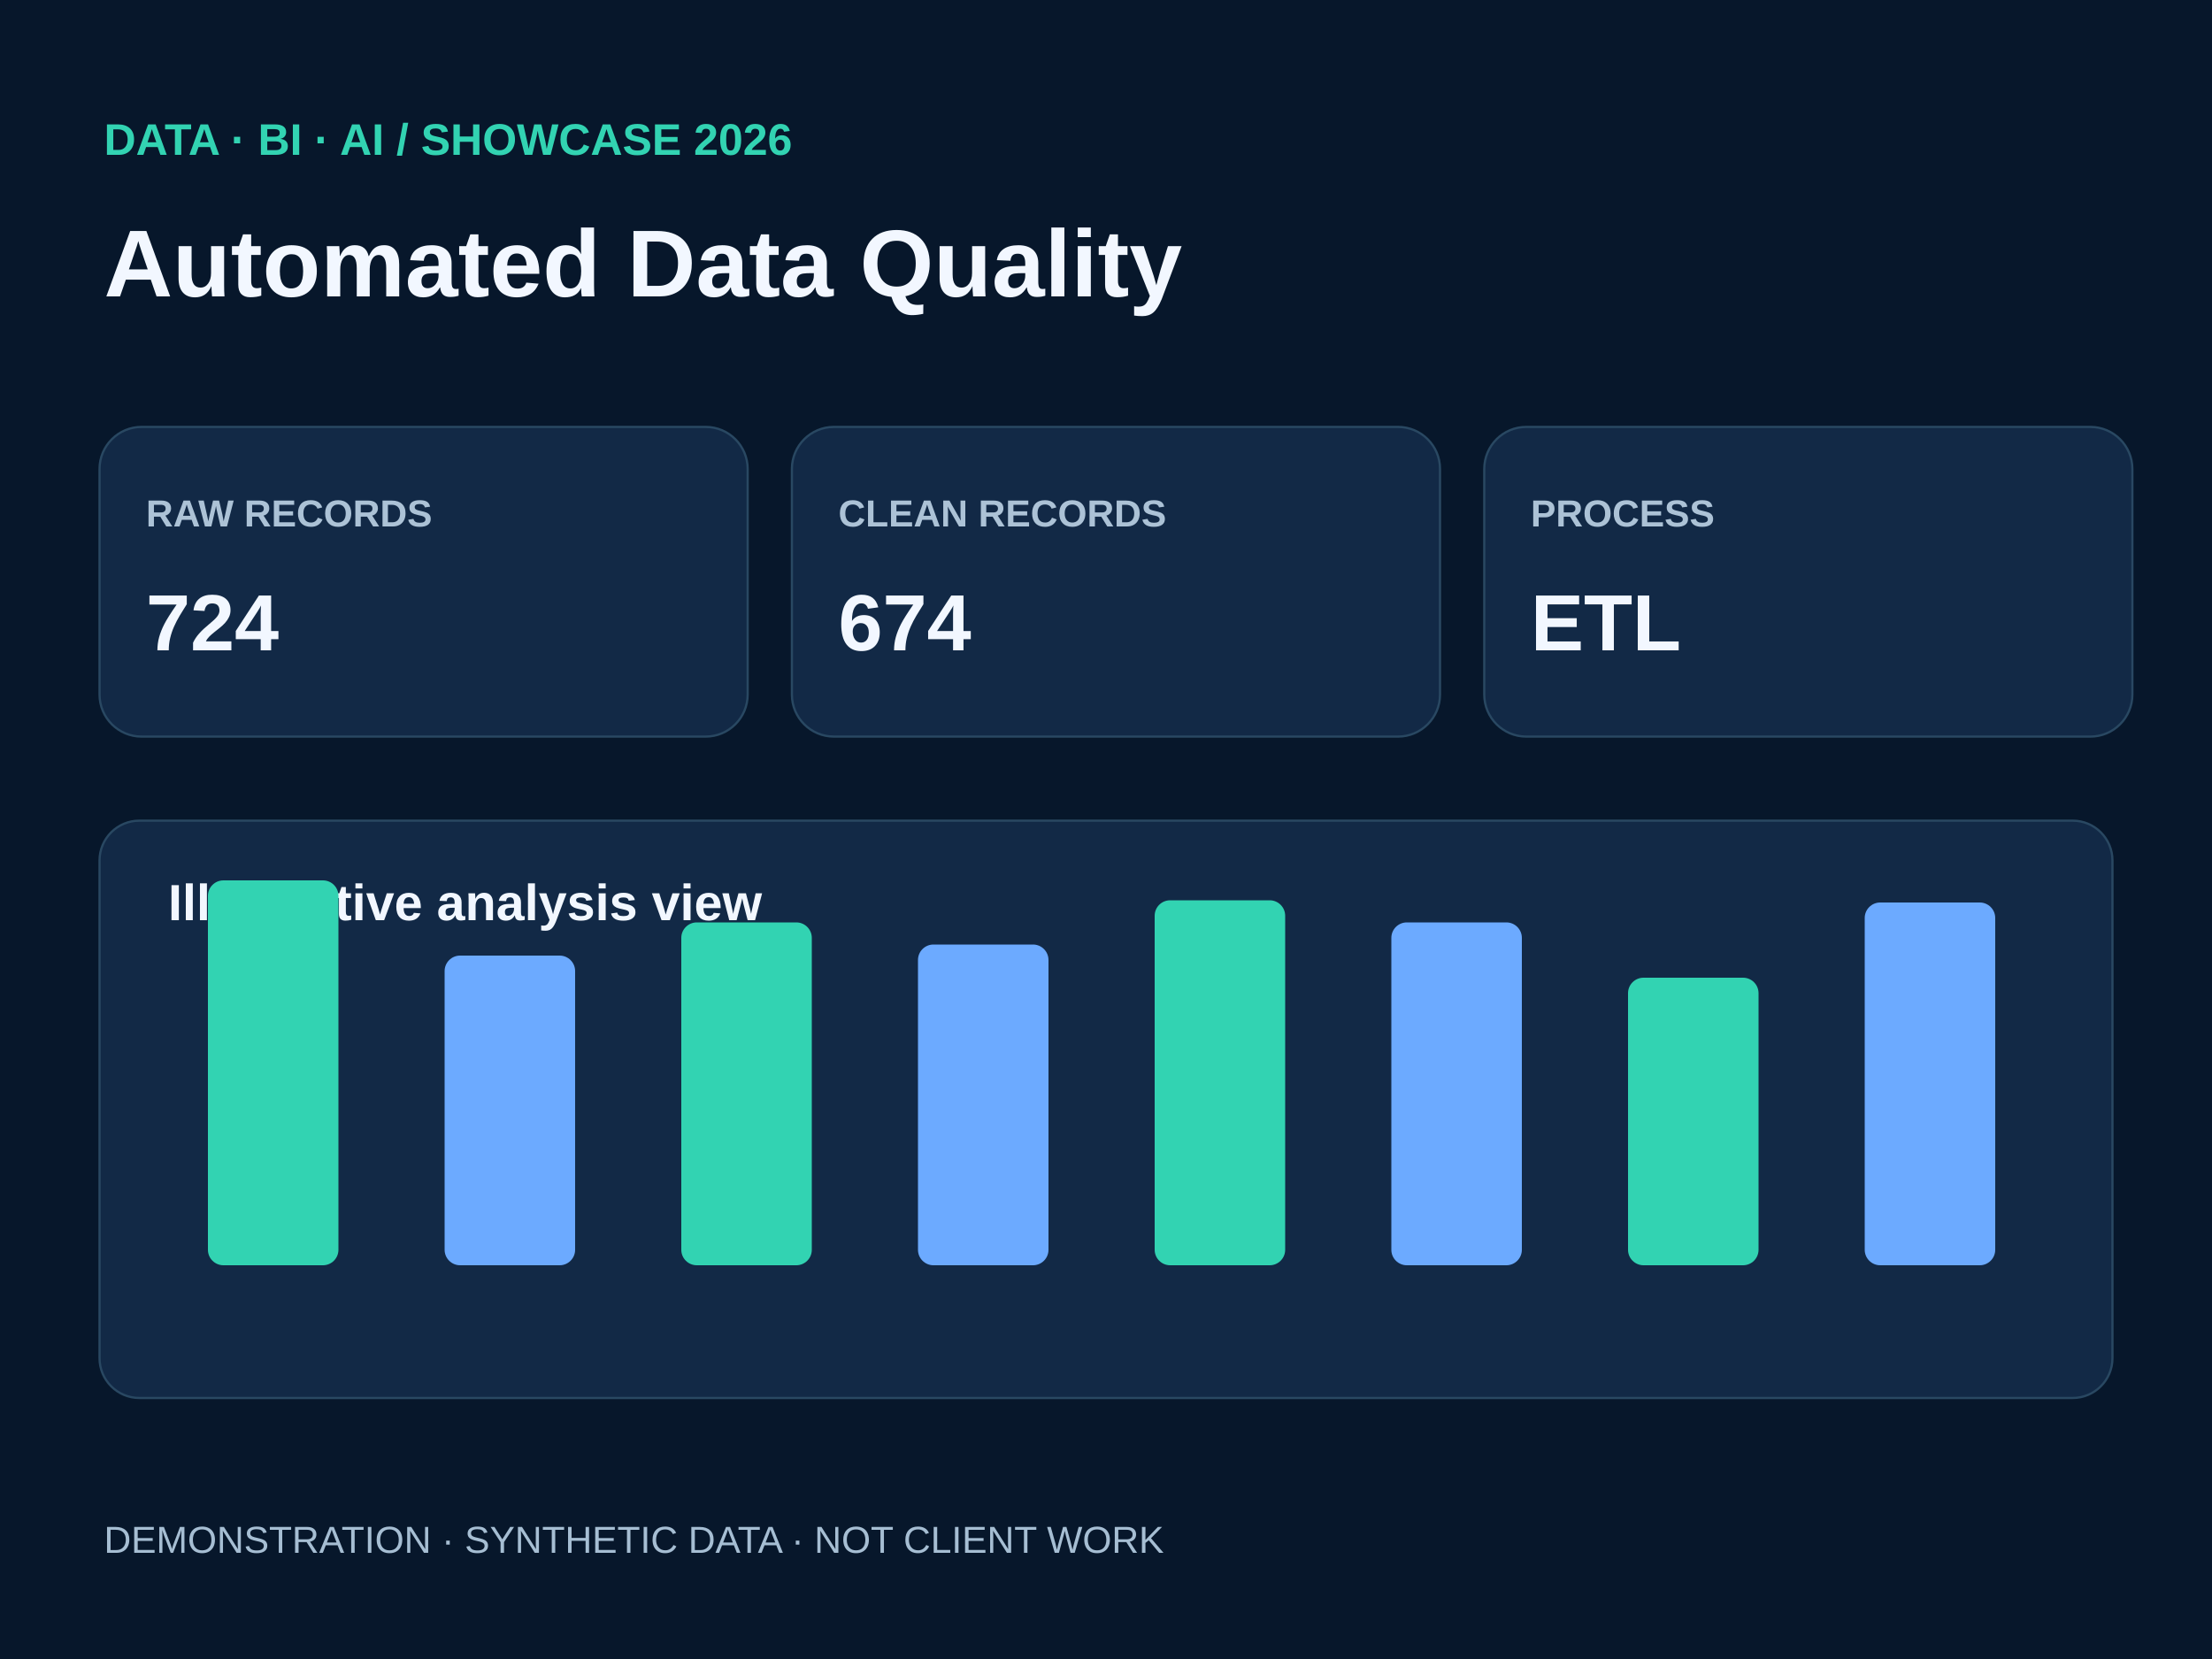
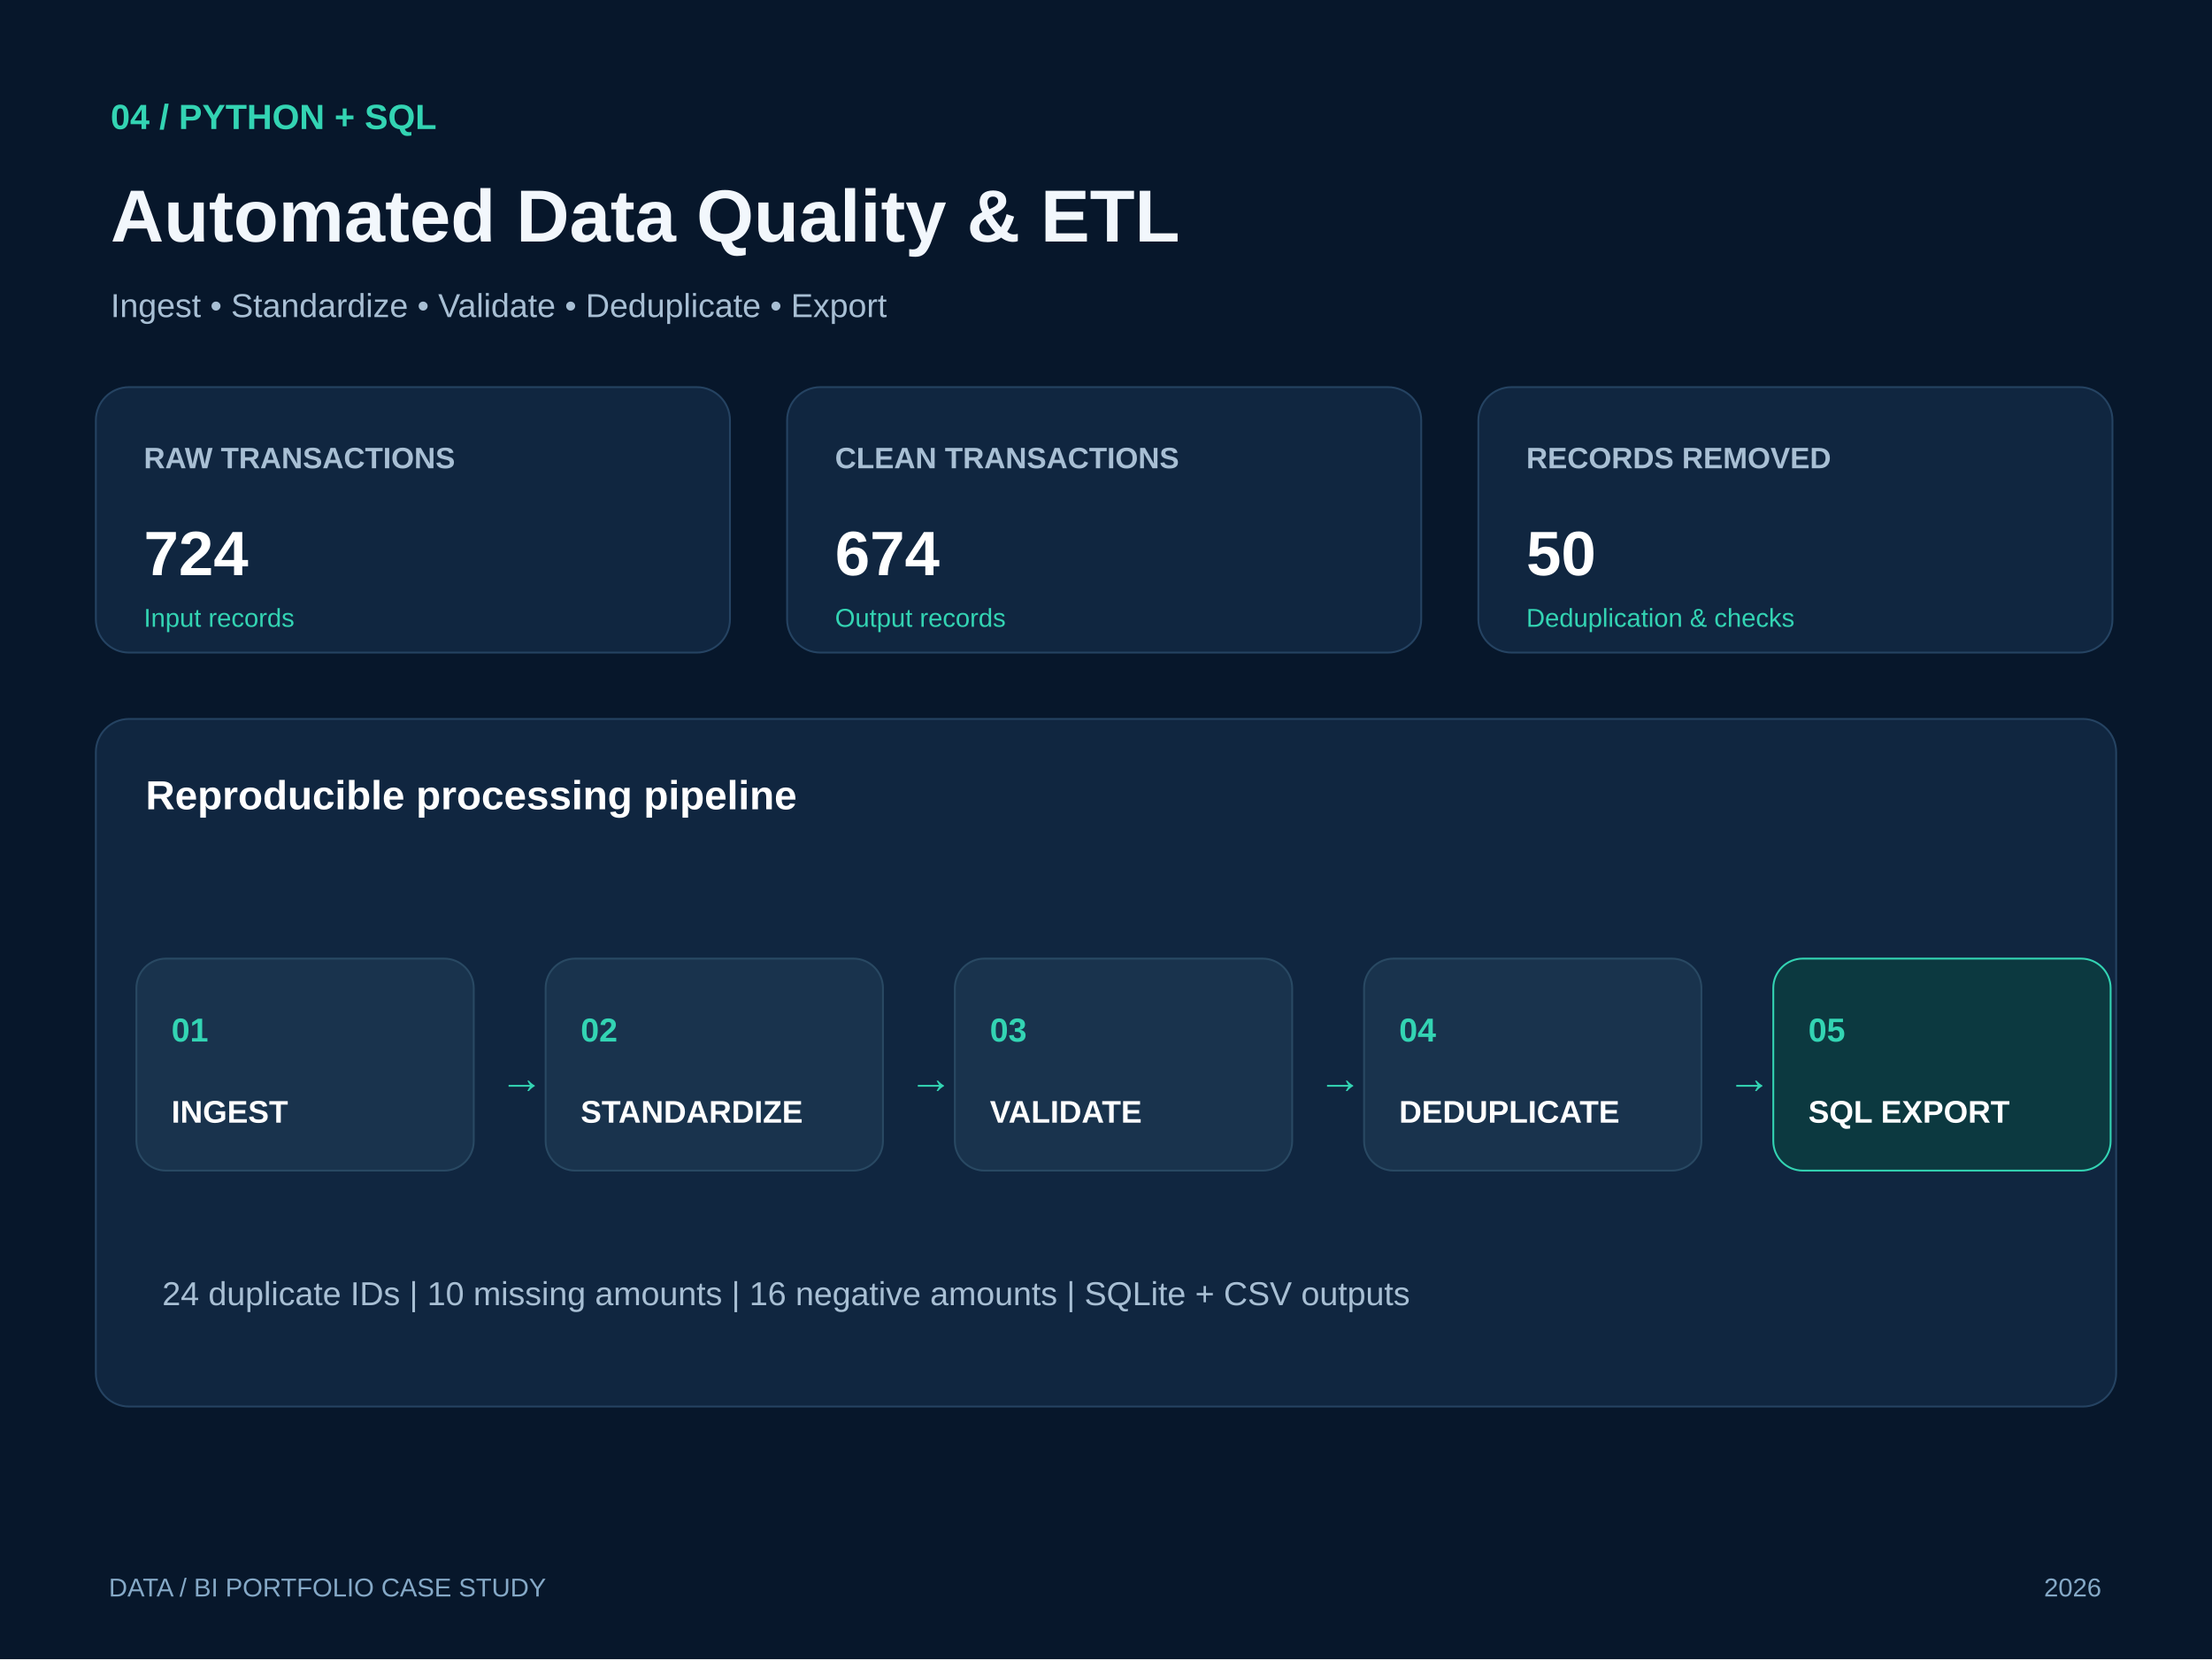
- <svg xmlns="http://www.w3.org/2000/svg" width="1000" height="750" viewBox="0 0 1000 750">
-   <rect width="1000" height="750" fill="#07172b" />
-   <text x="47" y="70" fill="#32d3b2" font-family="Arial,sans-serif" font-size="20" font-weight="700">DATA · BI · AI / SHOWCASE 2026</text>
-   <text x="47" y="134" fill="#f2f7ff" font-family="Arial,sans-serif" font-size="43" font-weight="700">Automated Data Quality</text>
-   <rect x="45" y="193" width="293" height="140" rx="19" fill="#122946" stroke="#294862" />
-   <text x="66" y="238" font-family="Arial,sans-serif" font-weight="700" font-size="17" fill="#acc2d6">RAW RECORDS</text>
-   <text x="66" y="294" font-family="Arial,sans-serif" font-weight="700" font-size="36" fill="#f2f7ff">724</text>
-   <rect x="358" y="193" width="293" height="140" rx="19" fill="#122946" stroke="#294862" />
-   <text x="379" y="238" font-family="Arial,sans-serif" font-weight="700" font-size="17" fill="#acc2d6">CLEAN RECORDS</text>
-   <text x="379" y="294" font-family="Arial,sans-serif" font-weight="700" font-size="36" fill="#f2f7ff">674</text>
-   <rect x="671" y="193" width="293" height="140" rx="19" fill="#122946" stroke="#294862" />
-   <text x="692" y="238" font-family="Arial,sans-serif" font-weight="700" font-size="17" fill="#acc2d6">PROCESS</text>
-   <text x="692" y="294" font-family="Arial,sans-serif" font-weight="700" font-size="36" fill="#f2f7ff">ETL</text>
-   <rect x="45" y="371" width="910" height="261" rx="18" fill="#122946" stroke="#294862" />
-   <text x="76" y="416" fill="#f2f7ff" font-family="Arial,sans-serif" font-size="23" font-weight="700">Illustrative analysis view</text>
-   <rect x="94" y="398" width="59" height="174" rx="7" fill="#32d3b2" />
-   <rect x="201" y="432" width="59" height="140" rx="7" fill="#6caaff" />
-   <rect x="308" y="417" width="59" height="155" rx="7" fill="#32d3b2" />
-   <rect x="415" y="427" width="59" height="145" rx="7" fill="#6caaff" />
-   <rect x="522" y="407" width="59" height="165" rx="7" fill="#32d3b2" />
-   <rect x="629" y="417" width="59" height="155" rx="7" fill="#6caaff" />
-   <rect x="736" y="442" width="59" height="130" rx="7" fill="#32d3b2" />
-   <rect x="843" y="408" width="59" height="164" rx="7" fill="#6caaff" />
-   <text x="47" y="702" fill="#a6bed3" font-family="Arial,sans-serif" font-size="17">DEMONSTRATION · SYNTHETIC DATA · NOT CLIENT WORK</text>
+ <svg xmlns="http://www.w3.org/2000/svg" width="1200" height="900" viewBox="0 0 1200 900">
+   <rect width="1200" height="900" fill="#07172b" />
+   <text x="60" y="70" font-family="Arial,Helvetica,sans-serif" font-size="19" font-weight="700" text-anchor="start" fill="#33d4b3">04  /  PYTHON + SQL</text>
+   <text x="60" y="131" font-family="Arial,Helvetica,sans-serif" font-size="40" font-weight="700" text-anchor="start" fill="#f2f7fc">Automated Data Quality &amp; ETL</text>
+   <text x="60" y="172" font-family="Arial,Helvetica,sans-serif" font-size="18" font-weight="400" text-anchor="start" fill="#a8bfd4">Ingest • Standardize • Validate • Deduplicate • Export</text>
+   <rect x="52" y="210" width="344" height="144" rx="18" fill="#102640" stroke="#254362" />
+   <text x="78" y="254" font-family="Arial,Helvetica,sans-serif" font-size="16" font-weight="700" text-anchor="start" fill="#a8bfd4">RAW TRANSACTIONS</text>
+   <text x="78" y="312" font-family="Arial,Helvetica,sans-serif" font-size="34" font-weight="700" text-anchor="start" fill="#ffffff">724</text>
+   <text x="78" y="340" font-family="Arial,Helvetica,sans-serif" font-size="14" font-weight="400" text-anchor="start" fill="#33d4b3">Input records</text>
+   <rect x="427" y="210" width="344" height="144" rx="18" fill="#102640" stroke="#254362" />
+   <text x="453" y="254" font-family="Arial,Helvetica,sans-serif" font-size="16" font-weight="700" text-anchor="start" fill="#a8bfd4">CLEAN TRANSACTIONS</text>
+   <text x="453" y="312" font-family="Arial,Helvetica,sans-serif" font-size="34" font-weight="700" text-anchor="start" fill="#ffffff">674</text>
+   <text x="453" y="340" font-family="Arial,Helvetica,sans-serif" font-size="14" font-weight="400" text-anchor="start" fill="#33d4b3">Output records</text>
+   <rect x="802" y="210" width="344" height="144" rx="18" fill="#102640" stroke="#254362" />
+   <text x="828" y="254" font-family="Arial,Helvetica,sans-serif" font-size="16" font-weight="700" text-anchor="start" fill="#a8bfd4">RECORDS REMOVED</text>
+   <text x="828" y="312" font-family="Arial,Helvetica,sans-serif" font-size="34" font-weight="700" text-anchor="start" fill="#ffffff">50</text>
+   <text x="828" y="340" font-family="Arial,Helvetica,sans-serif" font-size="14" font-weight="400" text-anchor="start" fill="#33d4b3">Deduplication &amp; checks</text>
+   <rect x="52" y="390" width="1096" height="373" rx="18" fill="#102640" stroke="#254362" />
+   <text x="79" y="439" font-family="Arial,Helvetica,sans-serif" font-size="22" font-weight="700" text-anchor="start" fill="#ffffff">Reproducible processing pipeline</text>
+   <rect x="74" y="520" width="183" height="115" rx="16" fill="#19334d" stroke="#294963" />
+   <text x="93" y="565" font-family="Arial,Helvetica,sans-serif" font-size="18" font-weight="700" text-anchor="start" fill="#33d4b3">01</text>
+   <text x="93" y="609" font-family="Arial,Helvetica,sans-serif" font-size="17" font-weight="700" text-anchor="start" fill="#ffffff">INGEST</text>
+   <text x="271" y="593" font-family="Arial,Helvetica,sans-serif" font-size="24" font-weight="400" text-anchor="start" fill="#33d4b3">→</text>
+   <rect x="296" y="520" width="183" height="115" rx="16" fill="#19334d" stroke="#294963" />
+   <text x="315" y="565" font-family="Arial,Helvetica,sans-serif" font-size="18" font-weight="700" text-anchor="start" fill="#33d4b3">02</text>
+   <text x="315" y="609" font-family="Arial,Helvetica,sans-serif" font-size="17" font-weight="700" text-anchor="start" fill="#ffffff">STANDARDIZE</text>
+   <text x="493" y="593" font-family="Arial,Helvetica,sans-serif" font-size="24" font-weight="400" text-anchor="start" fill="#33d4b3">→</text>
+   <rect x="518" y="520" width="183" height="115" rx="16" fill="#19334d" stroke="#294963" />
+   <text x="537" y="565" font-family="Arial,Helvetica,sans-serif" font-size="18" font-weight="700" text-anchor="start" fill="#33d4b3">03</text>
+   <text x="537" y="609" font-family="Arial,Helvetica,sans-serif" font-size="17" font-weight="700" text-anchor="start" fill="#ffffff">VALIDATE</text>
+   <text x="715" y="593" font-family="Arial,Helvetica,sans-serif" font-size="24" font-weight="400" text-anchor="start" fill="#33d4b3">→</text>
+   <rect x="740" y="520" width="183" height="115" rx="16" fill="#19334d" stroke="#294963" />
+   <text x="759" y="565" font-family="Arial,Helvetica,sans-serif" font-size="18" font-weight="700" text-anchor="start" fill="#33d4b3">04</text>
+   <text x="759" y="609" font-family="Arial,Helvetica,sans-serif" font-size="17" font-weight="700" text-anchor="start" fill="#ffffff">DEDUPLICATE</text>
+   <text x="937" y="593" font-family="Arial,Helvetica,sans-serif" font-size="24" font-weight="400" text-anchor="start" fill="#33d4b3">→</text>
+   <rect x="962" y="520" width="183" height="115" rx="16" fill="#0c3940" stroke="#33d4b3" />
+   <text x="981" y="565" font-family="Arial,Helvetica,sans-serif" font-size="18" font-weight="700" text-anchor="start" fill="#33d4b3">05</text>
+   <text x="981" y="609" font-family="Arial,Helvetica,sans-serif" font-size="17" font-weight="700" text-anchor="start" fill="#ffffff">SQL EXPORT</text>
+   <text x="88" y="708" font-family="Arial,Helvetica,sans-serif" font-size="18" font-weight="400" text-anchor="start" fill="#a8bfd4">24 duplicate IDs   |   10 missing amounts   |   16 negative amounts   |   SQLite + CSV outputs</text>
+   <text x="59" y="866" font-family="Arial,Helvetica,sans-serif" font-size="14" font-weight="400" text-anchor="start" fill="#85a9c7">DATA / BI PORTFOLIO CASE STUDY</text>
+   <text x="1140" y="866" font-family="Arial,Helvetica,sans-serif" font-size="14" font-weight="400" text-anchor="end" fill="#85a9c7">2026</text>
</svg>
